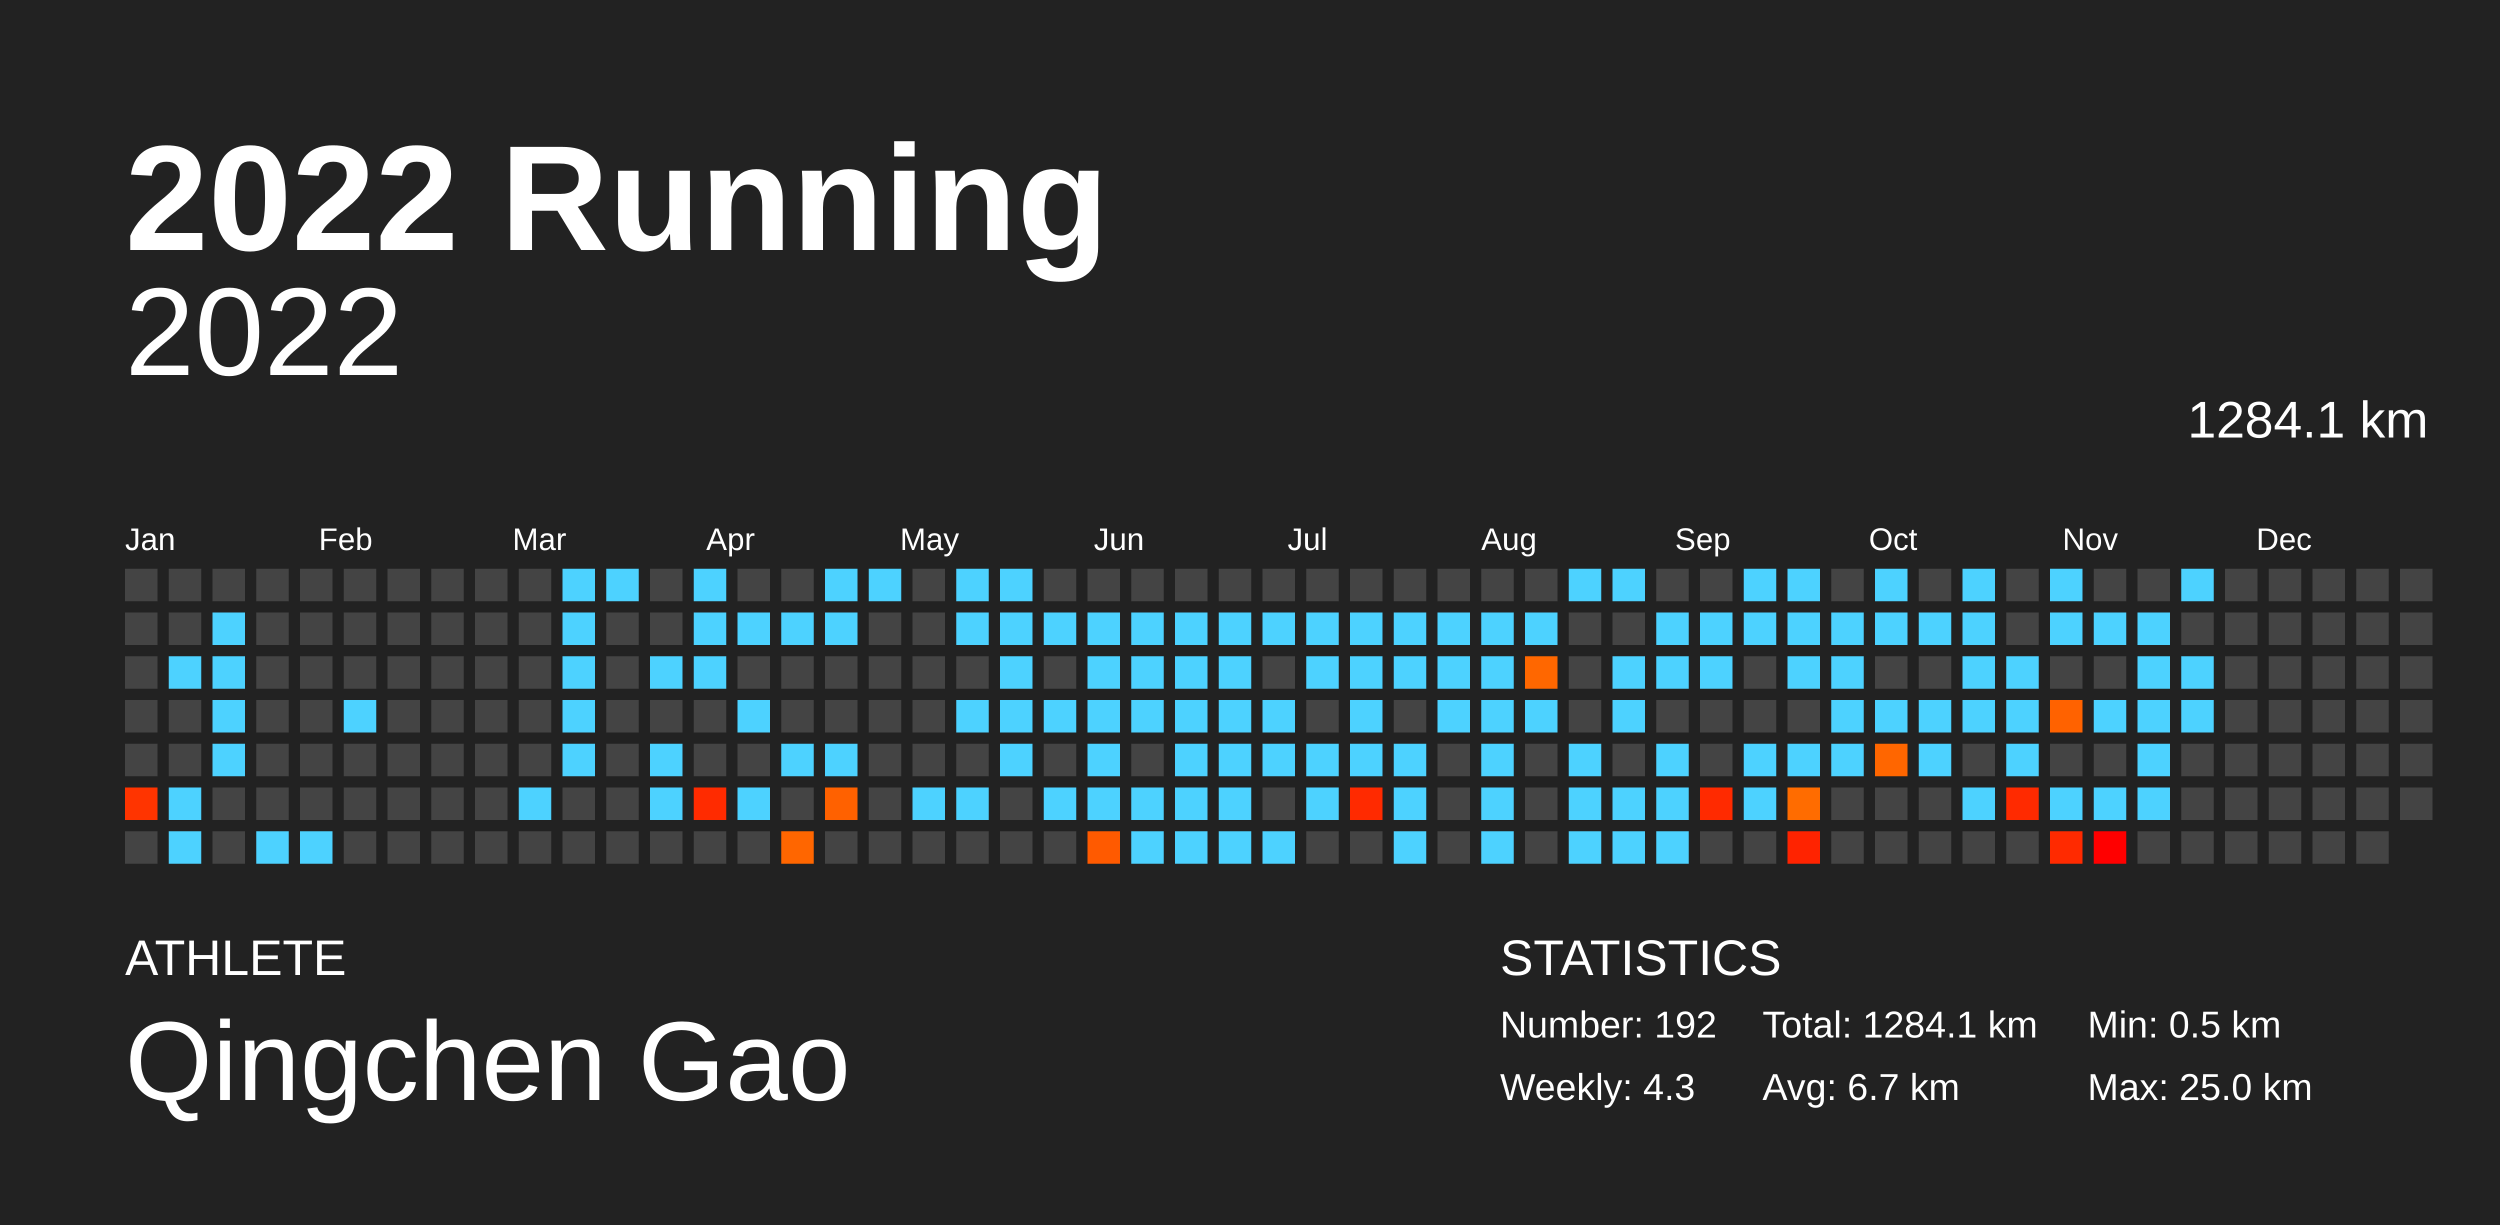
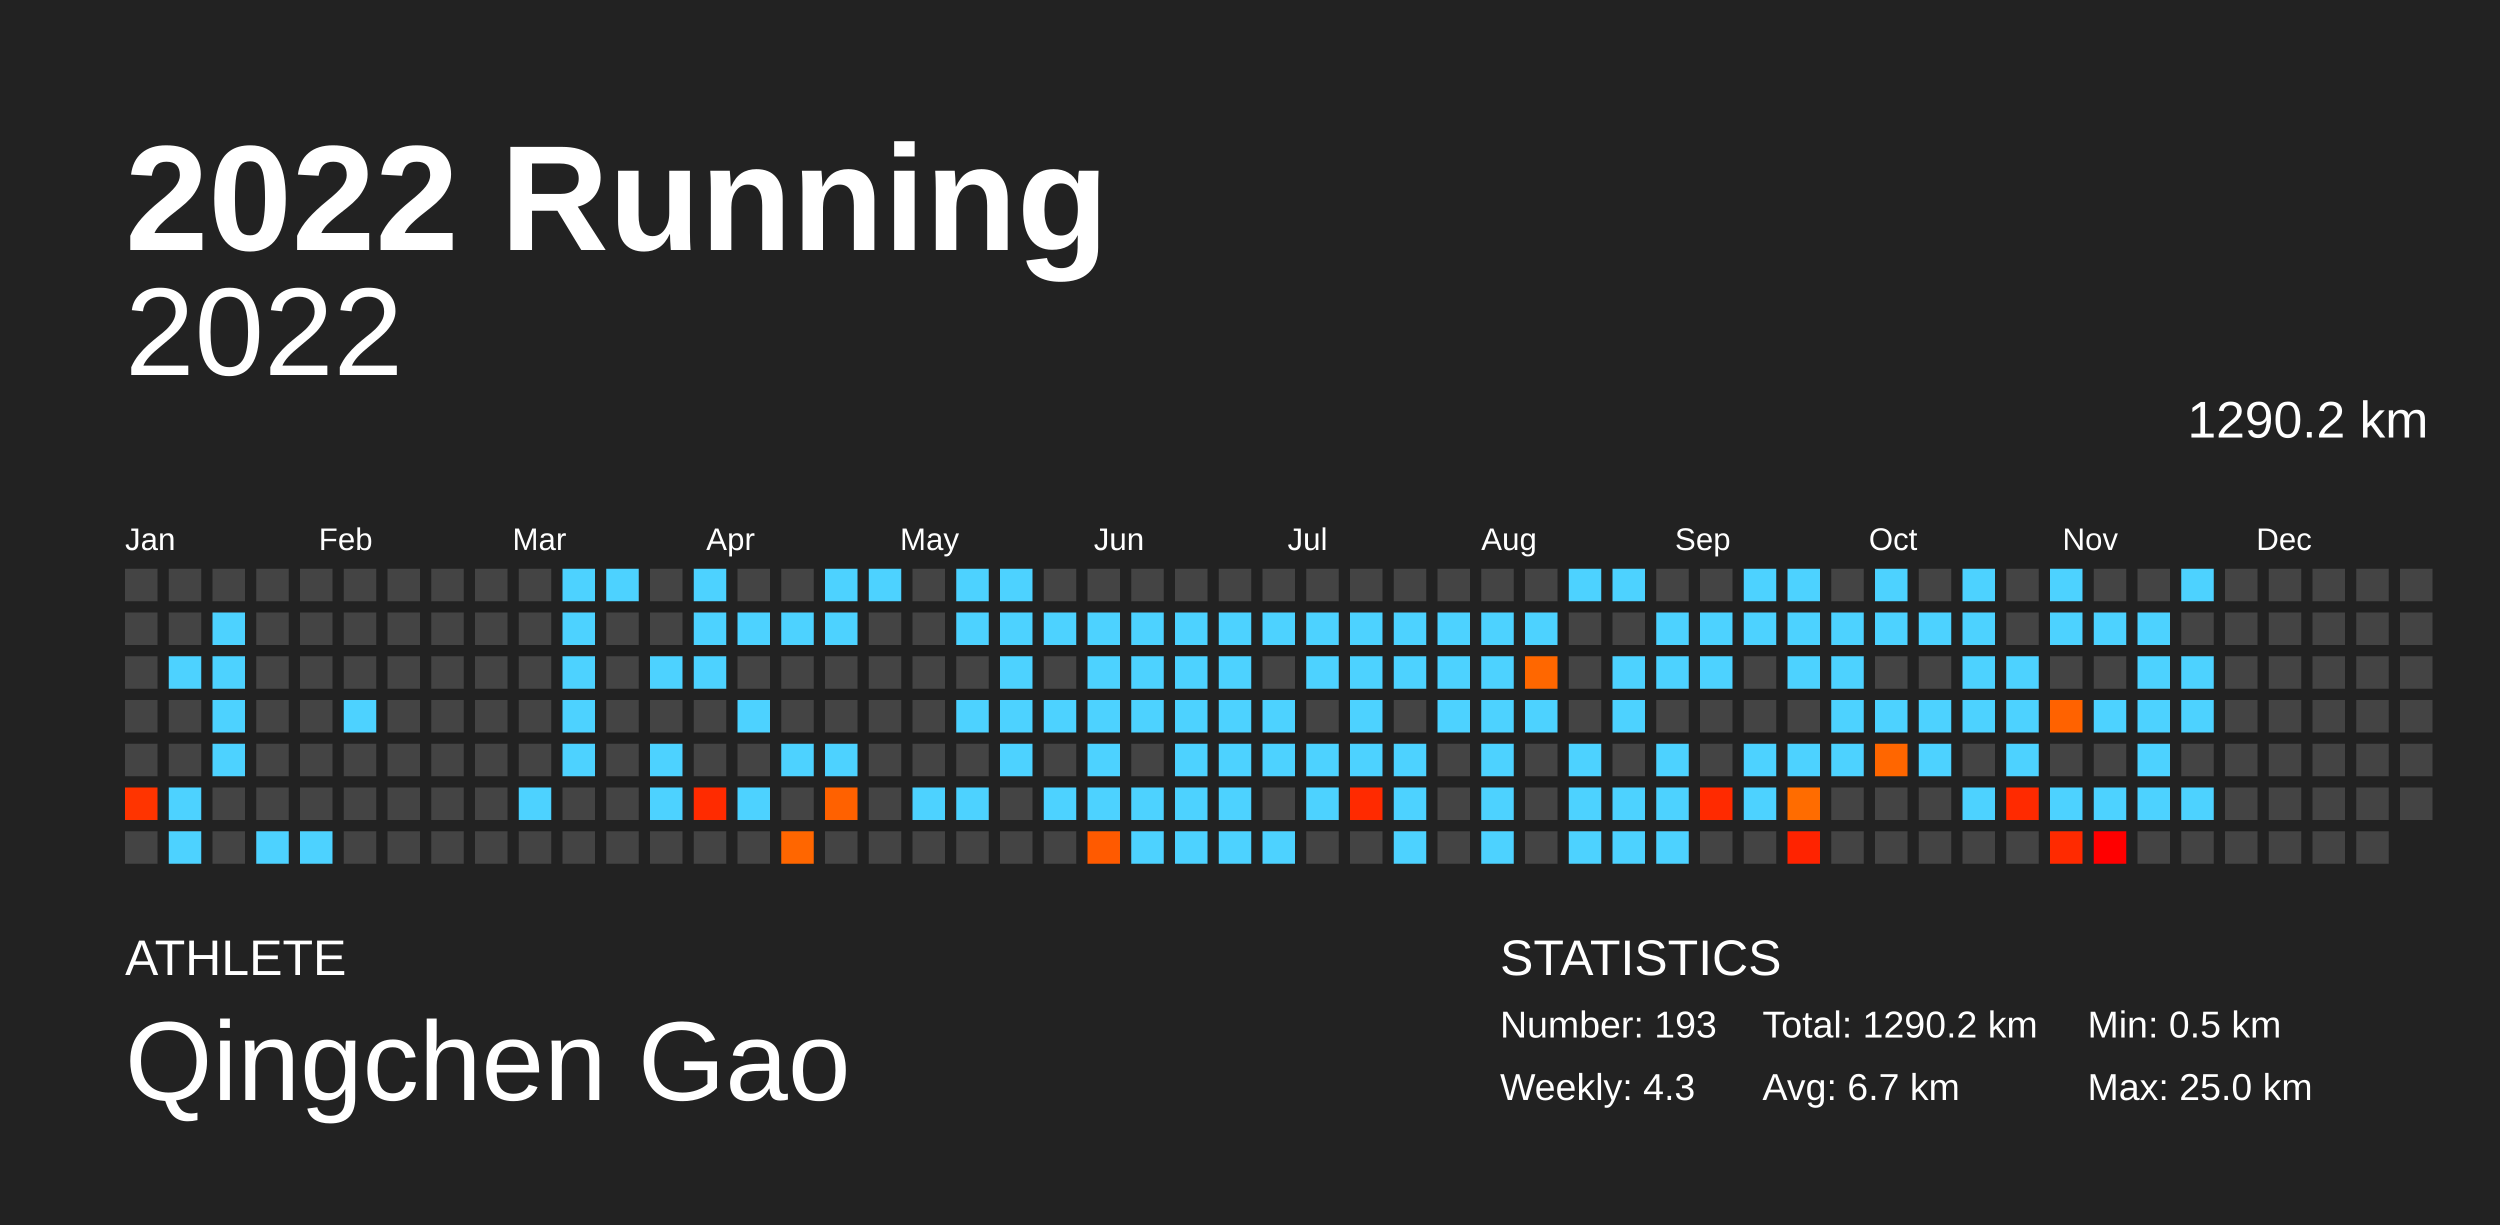
<svg xmlns="http://www.w3.org/2000/svg" baseProfile="full" height="98mm" version="1.1" viewBox="0,0,200,98" width="200mm">
  <defs />
  <rect fill="#222222" height="98" width="200" x="0" y="0" />
  <text fill="#FFFFFF" style="font-size:12px; font-family:Arial; font-weight:bold;" x="10" y="20">2022 Running</text>
  <text fill="#FFFFFF" style="font-size:4px; font-family:Arial" x="10" y="78">ATHLETE</text>
  <text fill="#FFFFFF" style="font-size:9px; font-family:Arial" x="10" y="88">Qingchen Gao</text>
  <text fill="#FFFFFF" style="font-size:4px; font-family:Arial" x="120" y="78">STATISTICS</text>
-   <text fill="#FFFFFF" style="font-size:3px; font-family:Arial" x="120" y="83">Number: 192</text>
+   <text fill="#FFFFFF" style="font-size:3px; font-family:Arial" x="120" y="83">Number: 193</text>
  <text fill="#FFFFFF" style="font-size:3px; font-family:Arial" x="120" y="88">Weekly: 4.3</text>
-   <text fill="#FFFFFF" style="font-size:3px; font-family:Arial" x="141" y="83">Total: 1284.1 km</text>
+   <text fill="#FFFFFF" style="font-size:3px; font-family:Arial" x="141" y="83">Total: 1290.2 km</text>
  <text fill="#FFFFFF" style="font-size:3px; font-family:Arial" x="141" y="88">Avg: 6.7 km</text>
  <text fill="#FFFFFF" style="font-size:3px; font-family:Arial" x="167" y="83">Min: 0.5 km</text>
  <text fill="#FFFFFF" style="font-size:3px; font-family:Arial" x="167" y="88">Max: 25.0 km</text>
  <text alignment-baseline="hanging" fill="#FFFFFF" style="font-size:10.0px; font-family:Arial;" x="10" y="30">2022</text>
-   <text alignment-baseline="hanging" fill="#FFFFFF" style="font-size:4.125px; font-family:Arial;" x="175" y="35">1284.1 km</text>
+   <text alignment-baseline="hanging" fill="#FFFFFF" style="font-size:4.125px; font-family:Arial;" x="175" y="35">1290.2 km</text>
  <text fill="#FFFFFF" style="font-size:2.5px; font-family:Arial" x="10.0" y="44">Jan</text>
  <text fill="#FFFFFF" style="font-size:2.5px; font-family:Arial" x="25.5" y="44">Feb</text>
  <text fill="#FFFFFF" style="font-size:2.5px; font-family:Arial" x="41.0" y="44">Mar</text>
  <text fill="#FFFFFF" style="font-size:2.5px; font-family:Arial" x="56.5" y="44">Apr</text>
  <text fill="#FFFFFF" style="font-size:2.5px; font-family:Arial" x="72.0" y="44">May</text>
  <text fill="#FFFFFF" style="font-size:2.5px; font-family:Arial" x="87.5" y="44">Jun</text>
  <text fill="#FFFFFF" style="font-size:2.5px; font-family:Arial" x="103.0" y="44">Jul</text>
  <text fill="#FFFFFF" style="font-size:2.5px; font-family:Arial" x="118.5" y="44">Aug</text>
  <text fill="#FFFFFF" style="font-size:2.5px; font-family:Arial" x="134.0" y="44">Sep</text>
  <text fill="#FFFFFF" style="font-size:2.5px; font-family:Arial" x="149.5" y="44">Oct</text>
  <text fill="#FFFFFF" style="font-size:2.5px; font-family:Arial" x="165.0" y="44">Nov</text>
  <text fill="#FFFFFF" style="font-size:2.5px; font-family:Arial" x="180.5" y="44">Dec</text>
  <rect fill="#444444" height="2.6" width="2.6" x="10.0" y="45.5" />
  <rect fill="#444444" height="2.6" width="2.6" x="10.0" y="49.0" />
  <rect fill="#444444" height="2.6" width="2.6" x="10.0" y="52.5" />
  <rect fill="#444444" height="2.6" width="2.6" x="10.0" y="56.0" />
  <rect fill="#444444" height="2.6" width="2.6" x="10.0" y="59.5" />
  <rect fill="#ff3400" height="2.6" width="2.6" x="10.0" y="63.0" />
  <rect fill="#444444" height="2.6" width="2.6" x="10.0" y="66.5" />
  <rect fill="#444444" height="2.6" width="2.6" x="13.5" y="45.5" />
  <rect fill="#444444" height="2.6" width="2.6" x="13.5" y="49.0" />
  <rect fill="#4dd2ff" height="2.6" width="2.6" x="13.5" y="52.5" />
  <rect fill="#444444" height="2.6" width="2.6" x="13.5" y="56.0" />
  <rect fill="#444444" height="2.6" width="2.6" x="13.5" y="59.5" />
  <rect fill="#4dd2ff" height="2.6" width="2.6" x="13.5" y="63.0" />
  <rect fill="#4dd2ff" height="2.6" width="2.6" x="13.5" y="66.5" />
  <rect fill="#444444" height="2.6" width="2.6" x="17.0" y="45.5" />
  <rect fill="#4dd2ff" height="2.6" width="2.6" x="17.0" y="49.0" />
  <rect fill="#4dd2ff" height="2.6" width="2.6" x="17.0" y="52.5" />
  <rect fill="#4dd2ff" height="2.6" width="2.6" x="17.0" y="56.0" />
  <rect fill="#4dd2ff" height="2.6" width="2.6" x="17.0" y="59.5" />
  <rect fill="#444444" height="2.6" width="2.6" x="17.0" y="63.0" />
  <rect fill="#444444" height="2.6" width="2.6" x="17.0" y="66.5" />
  <rect fill="#444444" height="2.6" width="2.6" x="20.5" y="45.5" />
  <rect fill="#444444" height="2.6" width="2.6" x="20.5" y="49.0" />
  <rect fill="#444444" height="2.6" width="2.6" x="20.5" y="52.5" />
  <rect fill="#444444" height="2.6" width="2.6" x="20.5" y="56.0" />
  <rect fill="#444444" height="2.6" width="2.6" x="20.5" y="59.5" />
  <rect fill="#444444" height="2.6" width="2.6" x="20.5" y="63.0" />
  <rect fill="#4dd2ff" height="2.6" width="2.6" x="20.5" y="66.5" />
  <rect fill="#444444" height="2.6" width="2.6" x="24.0" y="45.5" />
  <rect fill="#444444" height="2.6" width="2.6" x="24.0" y="49.0" />
  <rect fill="#444444" height="2.6" width="2.6" x="24.0" y="52.5" />
  <rect fill="#444444" height="2.6" width="2.6" x="24.0" y="56.0" />
  <rect fill="#444444" height="2.6" width="2.6" x="24.0" y="59.5" />
  <rect fill="#444444" height="2.6" width="2.6" x="24.0" y="63.0" />
  <rect fill="#4dd2ff" height="2.6" width="2.6" x="24.0" y="66.5" />
  <rect fill="#444444" height="2.6" width="2.6" x="27.5" y="45.5" />
  <rect fill="#444444" height="2.6" width="2.6" x="27.5" y="49.0" />
  <rect fill="#444444" height="2.6" width="2.6" x="27.5" y="52.5" />
  <rect fill="#4dd2ff" height="2.6" width="2.6" x="27.5" y="56.0" />
  <rect fill="#444444" height="2.6" width="2.6" x="27.5" y="59.5" />
  <rect fill="#444444" height="2.6" width="2.6" x="27.5" y="63.0" />
  <rect fill="#444444" height="2.6" width="2.6" x="27.5" y="66.5" />
  <rect fill="#444444" height="2.6" width="2.6" x="31.0" y="45.5" />
  <rect fill="#444444" height="2.6" width="2.6" x="31.0" y="49.0" />
  <rect fill="#444444" height="2.6" width="2.6" x="31.0" y="52.5" />
  <rect fill="#444444" height="2.6" width="2.6" x="31.0" y="56.0" />
  <rect fill="#444444" height="2.6" width="2.6" x="31.0" y="59.5" />
  <rect fill="#444444" height="2.6" width="2.6" x="31.0" y="63.0" />
  <rect fill="#444444" height="2.6" width="2.6" x="31.0" y="66.5" />
  <rect fill="#444444" height="2.6" width="2.6" x="34.5" y="45.5" />
  <rect fill="#444444" height="2.6" width="2.6" x="34.5" y="49.0" />
  <rect fill="#444444" height="2.6" width="2.6" x="34.5" y="52.5" />
  <rect fill="#444444" height="2.6" width="2.6" x="34.5" y="56.0" />
  <rect fill="#444444" height="2.6" width="2.6" x="34.5" y="59.5" />
  <rect fill="#444444" height="2.6" width="2.6" x="34.5" y="63.0" />
  <rect fill="#444444" height="2.6" width="2.6" x="34.5" y="66.5" />
  <rect fill="#444444" height="2.6" width="2.6" x="38.0" y="45.5" />
  <rect fill="#444444" height="2.6" width="2.6" x="38.0" y="49.0" />
  <rect fill="#444444" height="2.6" width="2.6" x="38.0" y="52.5" />
  <rect fill="#444444" height="2.6" width="2.6" x="38.0" y="56.0" />
  <rect fill="#444444" height="2.6" width="2.6" x="38.0" y="59.5" />
  <rect fill="#444444" height="2.6" width="2.6" x="38.0" y="63.0" />
  <rect fill="#444444" height="2.6" width="2.6" x="38.0" y="66.5" />
  <rect fill="#444444" height="2.6" width="2.6" x="41.5" y="45.5" />
  <rect fill="#444444" height="2.6" width="2.6" x="41.5" y="49.0" />
  <rect fill="#444444" height="2.6" width="2.6" x="41.5" y="52.5" />
  <rect fill="#444444" height="2.6" width="2.6" x="41.5" y="56.0" />
  <rect fill="#444444" height="2.6" width="2.6" x="41.5" y="59.5" />
  <rect fill="#4dd2ff" height="2.6" width="2.6" x="41.5" y="63.0" />
  <rect fill="#444444" height="2.6" width="2.6" x="41.5" y="66.5" />
  <rect fill="#4dd2ff" height="2.6" width="2.6" x="45.0" y="45.5" />
  <rect fill="#4dd2ff" height="2.6" width="2.6" x="45.0" y="49.0" />
  <rect fill="#4dd2ff" height="2.6" width="2.6" x="45.0" y="52.5" />
  <rect fill="#4dd2ff" height="2.6" width="2.6" x="45.0" y="56.0" />
  <rect fill="#4dd2ff" height="2.6" width="2.6" x="45.0" y="59.5" />
  <rect fill="#444444" height="2.6" width="2.6" x="45.0" y="63.0" />
  <rect fill="#444444" height="2.6" width="2.6" x="45.0" y="66.5" />
  <rect fill="#4dd2ff" height="2.6" width="2.6" x="48.5" y="45.5" />
  <rect fill="#444444" height="2.6" width="2.6" x="48.5" y="49.0" />
  <rect fill="#444444" height="2.6" width="2.6" x="48.5" y="52.5" />
  <rect fill="#444444" height="2.6" width="2.6" x="48.5" y="56.0" />
  <rect fill="#444444" height="2.6" width="2.6" x="48.5" y="59.5" />
  <rect fill="#444444" height="2.6" width="2.6" x="48.5" y="63.0" />
  <rect fill="#444444" height="2.6" width="2.6" x="48.5" y="66.5" />
  <rect fill="#444444" height="2.6" width="2.6" x="52.0" y="45.5" />
  <rect fill="#444444" height="2.6" width="2.6" x="52.0" y="49.0" />
  <rect fill="#4dd2ff" height="2.6" width="2.6" x="52.0" y="52.5" />
  <rect fill="#444444" height="2.6" width="2.6" x="52.0" y="56.0" />
  <rect fill="#4dd2ff" height="2.6" width="2.6" x="52.0" y="59.5" />
  <rect fill="#4dd2ff" height="2.6" width="2.6" x="52.0" y="63.0" />
  <rect fill="#444444" height="2.6" width="2.6" x="52.0" y="66.5" />
  <rect fill="#4dd2ff" height="2.6" width="2.6" x="55.5" y="45.5" />
  <rect fill="#4dd2ff" height="2.6" width="2.6" x="55.5" y="49.0" />
  <rect fill="#4dd2ff" height="2.6" width="2.6" x="55.5" y="52.5" />
  <rect fill="#444444" height="2.6" width="2.6" x="55.5" y="56.0" />
  <rect fill="#444444" height="2.6" width="2.6" x="55.5" y="59.5" />
  <rect fill="#ff2b00" height="2.6" width="2.6" x="55.5" y="63.0" />
  <rect fill="#444444" height="2.6" width="2.6" x="55.5" y="66.5" />
  <rect fill="#444444" height="2.6" width="2.6" x="59.0" y="45.5" />
  <rect fill="#4dd2ff" height="2.6" width="2.6" x="59.0" y="49.0" />
  <rect fill="#444444" height="2.6" width="2.6" x="59.0" y="52.5" />
  <rect fill="#4dd2ff" height="2.6" width="2.6" x="59.0" y="56.0" />
  <rect fill="#444444" height="2.6" width="2.6" x="59.0" y="59.5" />
  <rect fill="#4dd2ff" height="2.6" width="2.6" x="59.0" y="63.0" />
  <rect fill="#444444" height="2.6" width="2.6" x="59.0" y="66.5" />
  <rect fill="#444444" height="2.6" width="2.6" x="62.5" y="45.5" />
  <rect fill="#4dd2ff" height="2.6" width="2.6" x="62.5" y="49.0" />
  <rect fill="#444444" height="2.6" width="2.6" x="62.5" y="52.5" />
  <rect fill="#444444" height="2.6" width="2.6" x="62.5" y="56.0" />
  <rect fill="#4dd2ff" height="2.6" width="2.6" x="62.5" y="59.5" />
  <rect fill="#444444" height="2.6" width="2.6" x="62.5" y="63.0" />
  <rect fill="#ff6600" height="2.6" width="2.6" x="62.5" y="66.5" />
  <rect fill="#4dd2ff" height="2.6" width="2.6" x="66.0" y="45.5" />
  <rect fill="#4dd2ff" height="2.6" width="2.6" x="66.0" y="49.0" />
  <rect fill="#444444" height="2.6" width="2.6" x="66.0" y="52.5" />
  <rect fill="#444444" height="2.6" width="2.6" x="66.0" y="56.0" />
  <rect fill="#4dd2ff" height="2.6" width="2.6" x="66.0" y="59.5" />
  <rect fill="#ff6100" height="2.6" width="2.6" x="66.0" y="63.0" />
  <rect fill="#444444" height="2.6" width="2.6" x="66.0" y="66.5" />
  <rect fill="#4dd2ff" height="2.6" width="2.6" x="69.5" y="45.5" />
  <rect fill="#444444" height="2.6" width="2.6" x="69.5" y="49.0" />
  <rect fill="#444444" height="2.6" width="2.6" x="69.5" y="52.5" />
  <rect fill="#444444" height="2.6" width="2.6" x="69.5" y="56.0" />
  <rect fill="#444444" height="2.6" width="2.6" x="69.5" y="59.5" />
  <rect fill="#444444" height="2.6" width="2.6" x="69.5" y="63.0" />
  <rect fill="#444444" height="2.6" width="2.6" x="69.5" y="66.5" />
  <rect fill="#444444" height="2.6" width="2.6" x="73.0" y="45.5" />
  <rect fill="#444444" height="2.6" width="2.6" x="73.0" y="49.0" />
  <rect fill="#444444" height="2.6" width="2.6" x="73.0" y="52.5" />
  <rect fill="#444444" height="2.6" width="2.6" x="73.0" y="56.0" />
  <rect fill="#444444" height="2.6" width="2.6" x="73.0" y="59.5" />
  <rect fill="#4dd2ff" height="2.6" width="2.6" x="73.0" y="63.0" />
  <rect fill="#444444" height="2.6" width="2.6" x="73.0" y="66.5" />
  <rect fill="#4dd2ff" height="2.6" width="2.6" x="76.5" y="45.5" />
  <rect fill="#4dd2ff" height="2.6" width="2.6" x="76.5" y="49.0" />
  <rect fill="#444444" height="2.6" width="2.6" x="76.5" y="52.5" />
  <rect fill="#4dd2ff" height="2.6" width="2.6" x="76.5" y="56.0" />
  <rect fill="#444444" height="2.6" width="2.6" x="76.5" y="59.5" />
  <rect fill="#4dd2ff" height="2.6" width="2.6" x="76.5" y="63.0" />
  <rect fill="#444444" height="2.6" width="2.6" x="76.5" y="66.5" />
  <rect fill="#4dd2ff" height="2.6" width="2.6" x="80.0" y="45.5" />
  <rect fill="#4dd2ff" height="2.6" width="2.6" x="80.0" y="49.0" />
  <rect fill="#4dd2ff" height="2.6" width="2.6" x="80.0" y="52.5" />
  <rect fill="#4dd2ff" height="2.6" width="2.6" x="80.0" y="56.0" />
  <rect fill="#4dd2ff" height="2.6" width="2.6" x="80.0" y="59.5" />
  <rect fill="#444444" height="2.6" width="2.6" x="80.0" y="63.0" />
  <rect fill="#444444" height="2.6" width="2.6" x="80.0" y="66.5" />
  <rect fill="#444444" height="2.6" width="2.6" x="83.5" y="45.5" />
  <rect fill="#4dd2ff" height="2.6" width="2.6" x="83.5" y="49.0" />
  <rect fill="#444444" height="2.6" width="2.6" x="83.5" y="52.5" />
  <rect fill="#4dd2ff" height="2.6" width="2.6" x="83.5" y="56.0" />
  <rect fill="#444444" height="2.6" width="2.6" x="83.5" y="59.5" />
  <rect fill="#4dd2ff" height="2.6" width="2.6" x="83.5" y="63.0" />
  <rect fill="#444444" height="2.6" width="2.6" x="83.5" y="66.5" />
  <rect fill="#444444" height="2.6" width="2.6" x="87.0" y="45.5" />
  <rect fill="#4dd2ff" height="2.6" width="2.6" x="87.0" y="49.0" />
  <rect fill="#4dd2ff" height="2.6" width="2.6" x="87.0" y="52.5" />
  <rect fill="#4dd2ff" height="2.6" width="2.6" x="87.0" y="56.0" />
  <rect fill="#4dd2ff" height="2.6" width="2.6" x="87.0" y="59.5" />
  <rect fill="#4dd2ff" height="2.6" width="2.6" x="87.0" y="63.0" />
  <rect fill="#ff5a00" height="2.6" width="2.6" x="87.0" y="66.5" />
  <rect fill="#444444" height="2.6" width="2.6" x="90.5" y="45.5" />
  <rect fill="#4dd2ff" height="2.6" width="2.6" x="90.5" y="49.0" />
  <rect fill="#4dd2ff" height="2.6" width="2.6" x="90.5" y="52.5" />
  <rect fill="#4dd2ff" height="2.6" width="2.6" x="90.5" y="56.0" />
  <rect fill="#444444" height="2.6" width="2.6" x="90.5" y="59.5" />
  <rect fill="#4dd2ff" height="2.6" width="2.6" x="90.5" y="63.0" />
  <rect fill="#4dd2ff" height="2.6" width="2.6" x="90.5" y="66.5" />
  <rect fill="#444444" height="2.6" width="2.6" x="94.0" y="45.5" />
  <rect fill="#4dd2ff" height="2.6" width="2.6" x="94.0" y="49.0" />
  <rect fill="#4dd2ff" height="2.6" width="2.6" x="94.0" y="52.5" />
  <rect fill="#4dd2ff" height="2.6" width="2.6" x="94.0" y="56.0" />
  <rect fill="#4dd2ff" height="2.6" width="2.6" x="94.0" y="59.5" />
  <rect fill="#4dd2ff" height="2.6" width="2.6" x="94.0" y="63.0" />
  <rect fill="#4dd2ff" height="2.6" width="2.6" x="94.0" y="66.5" />
  <rect fill="#444444" height="2.6" width="2.6" x="97.5" y="45.5" />
  <rect fill="#4dd2ff" height="2.6" width="2.6" x="97.5" y="49.0" />
  <rect fill="#4dd2ff" height="2.6" width="2.6" x="97.5" y="52.5" />
  <rect fill="#4dd2ff" height="2.6" width="2.6" x="97.5" y="56.0" />
  <rect fill="#4dd2ff" height="2.6" width="2.6" x="97.5" y="59.5" />
  <rect fill="#4dd2ff" height="2.6" width="2.6" x="97.5" y="63.0" />
  <rect fill="#4dd2ff" height="2.6" width="2.6" x="97.5" y="66.5" />
  <rect fill="#444444" height="2.6" width="2.6" x="101.0" y="45.5" />
  <rect fill="#4dd2ff" height="2.6" width="2.6" x="101.0" y="49.0" />
  <rect fill="#444444" height="2.6" width="2.6" x="101.0" y="52.5" />
  <rect fill="#4dd2ff" height="2.6" width="2.6" x="101.0" y="56.0" />
  <rect fill="#4dd2ff" height="2.6" width="2.6" x="101.0" y="59.5" />
  <rect fill="#444444" height="2.6" width="2.6" x="101.0" y="63.0" />
  <rect fill="#4dd2ff" height="2.6" width="2.6" x="101.0" y="66.5" />
  <rect fill="#444444" height="2.6" width="2.6" x="104.5" y="45.5" />
  <rect fill="#4dd2ff" height="2.6" width="2.6" x="104.5" y="49.0" />
  <rect fill="#4dd2ff" height="2.6" width="2.6" x="104.5" y="52.5" />
  <rect fill="#444444" height="2.6" width="2.6" x="104.5" y="56.0" />
  <rect fill="#4dd2ff" height="2.6" width="2.6" x="104.5" y="59.5" />
  <rect fill="#4dd2ff" height="2.6" width="2.6" x="104.5" y="63.0" />
  <rect fill="#444444" height="2.6" width="2.6" x="104.5" y="66.5" />
  <rect fill="#444444" height="2.6" width="2.6" x="108.0" y="45.5" />
  <rect fill="#4dd2ff" height="2.6" width="2.6" x="108.0" y="49.0" />
  <rect fill="#4dd2ff" height="2.6" width="2.6" x="108.0" y="52.5" />
  <rect fill="#4dd2ff" height="2.6" width="2.6" x="108.0" y="56.0" />
  <rect fill="#4dd2ff" height="2.6" width="2.6" x="108.0" y="59.5" />
  <rect fill="#ff2a00" height="2.6" width="2.6" x="108.0" y="63.0" />
  <rect fill="#444444" height="2.6" width="2.6" x="108.0" y="66.5" />
  <rect fill="#444444" height="2.6" width="2.6" x="111.5" y="45.5" />
  <rect fill="#4dd2ff" height="2.6" width="2.6" x="111.5" y="49.0" />
  <rect fill="#4dd2ff" height="2.6" width="2.6" x="111.5" y="52.5" />
  <rect fill="#444444" height="2.6" width="2.6" x="111.5" y="56.0" />
  <rect fill="#4dd2ff" height="2.6" width="2.6" x="111.5" y="59.5" />
  <rect fill="#4dd2ff" height="2.6" width="2.6" x="111.5" y="63.0" />
  <rect fill="#4dd2ff" height="2.6" width="2.6" x="111.5" y="66.5" />
  <rect fill="#444444" height="2.6" width="2.6" x="115.0" y="45.5" />
  <rect fill="#4dd2ff" height="2.6" width="2.6" x="115.0" y="49.0" />
  <rect fill="#4dd2ff" height="2.6" width="2.6" x="115.0" y="52.5" />
  <rect fill="#4dd2ff" height="2.6" width="2.6" x="115.0" y="56.0" />
  <rect fill="#444444" height="2.6" width="2.6" x="115.0" y="59.5" />
  <rect fill="#444444" height="2.6" width="2.6" x="115.0" y="63.0" />
  <rect fill="#444444" height="2.6" width="2.6" x="115.0" y="66.5" />
  <rect fill="#444444" height="2.6" width="2.6" x="118.5" y="45.5" />
  <rect fill="#4dd2ff" height="2.6" width="2.6" x="118.5" y="49.0" />
  <rect fill="#4dd2ff" height="2.6" width="2.6" x="118.5" y="52.5" />
  <rect fill="#4dd2ff" height="2.6" width="2.6" x="118.5" y="56.0" />
  <rect fill="#4dd2ff" height="2.6" width="2.6" x="118.5" y="59.5" />
  <rect fill="#4dd2ff" height="2.6" width="2.6" x="118.5" y="63.0" />
  <rect fill="#4dd2ff" height="2.6" width="2.6" x="118.5" y="66.5" />
  <rect fill="#444444" height="2.6" width="2.6" x="122.0" y="45.5" />
  <rect fill="#4dd2ff" height="2.6" width="2.6" x="122.0" y="49.0" />
  <rect fill="#ff6700" height="2.6" width="2.6" x="122.0" y="52.5" />
  <rect fill="#4dd2ff" height="2.6" width="2.6" x="122.0" y="56.0" />
  <rect fill="#444444" height="2.6" width="2.6" x="122.0" y="59.5" />
  <rect fill="#444444" height="2.6" width="2.6" x="122.0" y="63.0" />
  <rect fill="#444444" height="2.6" width="2.6" x="122.0" y="66.5" />
  <rect fill="#4dd2ff" height="2.6" width="2.6" x="125.5" y="45.5" />
  <rect fill="#444444" height="2.6" width="2.6" x="125.5" y="49.0" />
  <rect fill="#444444" height="2.6" width="2.6" x="125.5" y="52.5" />
  <rect fill="#444444" height="2.6" width="2.6" x="125.5" y="56.0" />
  <rect fill="#4dd2ff" height="2.6" width="2.6" x="125.5" y="59.5" />
  <rect fill="#4dd2ff" height="2.6" width="2.6" x="125.5" y="63.0" />
  <rect fill="#4dd2ff" height="2.6" width="2.6" x="125.5" y="66.5" />
  <rect fill="#4dd2ff" height="2.6" width="2.6" x="129.0" y="45.5" />
  <rect fill="#444444" height="2.6" width="2.6" x="129.0" y="49.0" />
  <rect fill="#4dd2ff" height="2.6" width="2.6" x="129.0" y="52.5" />
  <rect fill="#4dd2ff" height="2.6" width="2.6" x="129.0" y="56.0" />
  <rect fill="#444444" height="2.6" width="2.6" x="129.0" y="59.5" />
  <rect fill="#4dd2ff" height="2.6" width="2.6" x="129.0" y="63.0" />
  <rect fill="#4dd2ff" height="2.6" width="2.6" x="129.0" y="66.5" />
  <rect fill="#444444" height="2.6" width="2.6" x="132.5" y="45.5" />
  <rect fill="#4dd2ff" height="2.6" width="2.6" x="132.5" y="49.0" />
  <rect fill="#4dd2ff" height="2.6" width="2.6" x="132.5" y="52.5" />
  <rect fill="#444444" height="2.6" width="2.6" x="132.5" y="56.0" />
  <rect fill="#4dd2ff" height="2.6" width="2.6" x="132.5" y="59.5" />
  <rect fill="#4dd2ff" height="2.6" width="2.6" x="132.5" y="63.0" />
  <rect fill="#4dd2ff" height="2.6" width="2.6" x="132.5" y="66.5" />
  <rect fill="#444444" height="2.6" width="2.6" x="136.0" y="45.5" />
  <rect fill="#4dd2ff" height="2.6" width="2.6" x="136.0" y="49.0" />
  <rect fill="#4dd2ff" height="2.6" width="2.6" x="136.0" y="52.5" />
  <rect fill="#444444" height="2.6" width="2.6" x="136.0" y="56.0" />
  <rect fill="#444444" height="2.6" width="2.6" x="136.0" y="59.5" />
  <rect fill="#ff2a00" height="2.6" width="2.6" x="136.0" y="63.0" />
  <rect fill="#444444" height="2.6" width="2.6" x="136.0" y="66.5" />
  <rect fill="#4dd2ff" height="2.6" width="2.6" x="139.5" y="45.5" />
  <rect fill="#4dd2ff" height="2.6" width="2.6" x="139.5" y="49.0" />
  <rect fill="#444444" height="2.6" width="2.6" x="139.5" y="52.5" />
  <rect fill="#444444" height="2.6" width="2.6" x="139.5" y="56.0" />
  <rect fill="#4dd2ff" height="2.6" width="2.6" x="139.5" y="59.5" />
  <rect fill="#4dd2ff" height="2.6" width="2.6" x="139.5" y="63.0" />
  <rect fill="#444444" height="2.6" width="2.6" x="139.5" y="66.5" />
  <rect fill="#4dd2ff" height="2.6" width="2.6" x="143.0" y="45.5" />
  <rect fill="#4dd2ff" height="2.6" width="2.6" x="143.0" y="49.0" />
  <rect fill="#4dd2ff" height="2.6" width="2.6" x="143.0" y="52.5" />
  <rect fill="#444444" height="2.6" width="2.6" x="143.0" y="56.0" />
  <rect fill="#4dd2ff" height="2.6" width="2.6" x="143.0" y="59.5" />
  <rect fill="#ff6c00" height="2.6" width="2.6" x="143.0" y="63.0" />
  <rect fill="#ff2300" height="2.6" width="2.6" x="143.0" y="66.5" />
  <rect fill="#444444" height="2.6" width="2.6" x="146.5" y="45.5" />
  <rect fill="#4dd2ff" height="2.6" width="2.6" x="146.5" y="49.0" />
  <rect fill="#4dd2ff" height="2.6" width="2.6" x="146.5" y="52.5" />
  <rect fill="#4dd2ff" height="2.6" width="2.6" x="146.5" y="56.0" />
  <rect fill="#4dd2ff" height="2.6" width="2.6" x="146.5" y="59.5" />
  <rect fill="#444444" height="2.6" width="2.6" x="146.5" y="63.0" />
  <rect fill="#444444" height="2.6" width="2.6" x="146.5" y="66.5" />
  <rect fill="#4dd2ff" height="2.6" width="2.6" x="150.0" y="45.5" />
  <rect fill="#4dd2ff" height="2.6" width="2.6" x="150.0" y="49.0" />
  <rect fill="#444444" height="2.6" width="2.6" x="150.0" y="52.5" />
  <rect fill="#4dd2ff" height="2.6" width="2.6" x="150.0" y="56.0" />
  <rect fill="#ff6600" height="2.6" width="2.6" x="150.0" y="59.5" />
  <rect fill="#444444" height="2.6" width="2.6" x="150.0" y="63.0" />
  <rect fill="#444444" height="2.6" width="2.6" x="150.0" y="66.5" />
  <rect fill="#444444" height="2.6" width="2.6" x="153.5" y="45.5" />
  <rect fill="#4dd2ff" height="2.6" width="2.6" x="153.5" y="49.0" />
  <rect fill="#444444" height="2.6" width="2.6" x="153.5" y="52.5" />
  <rect fill="#4dd2ff" height="2.6" width="2.6" x="153.5" y="56.0" />
  <rect fill="#4dd2ff" height="2.6" width="2.6" x="153.5" y="59.5" />
  <rect fill="#444444" height="2.6" width="2.6" x="153.5" y="63.0" />
  <rect fill="#444444" height="2.6" width="2.6" x="153.5" y="66.5" />
  <rect fill="#4dd2ff" height="2.6" width="2.6" x="157.0" y="45.5" />
  <rect fill="#4dd2ff" height="2.6" width="2.6" x="157.0" y="49.0" />
  <rect fill="#4dd2ff" height="2.6" width="2.6" x="157.0" y="52.5" />
  <rect fill="#4dd2ff" height="2.6" width="2.6" x="157.0" y="56.0" />
  <rect fill="#444444" height="2.6" width="2.6" x="157.0" y="59.5" />
  <rect fill="#4dd2ff" height="2.6" width="2.6" x="157.0" y="63.0" />
  <rect fill="#444444" height="2.6" width="2.6" x="157.0" y="66.5" />
  <rect fill="#444444" height="2.6" width="2.6" x="160.5" y="45.5" />
  <rect fill="#444444" height="2.6" width="2.6" x="160.5" y="49.0" />
  <rect fill="#4dd2ff" height="2.6" width="2.6" x="160.5" y="52.5" />
  <rect fill="#4dd2ff" height="2.6" width="2.6" x="160.5" y="56.0" />
  <rect fill="#4dd2ff" height="2.6" width="2.6" x="160.5" y="59.5" />
  <rect fill="#ff2a00" height="2.6" width="2.6" x="160.5" y="63.0" />
  <rect fill="#444444" height="2.6" width="2.6" x="160.5" y="66.5" />
  <rect fill="#4dd2ff" height="2.6" width="2.6" x="164.0" y="45.5" />
  <rect fill="#4dd2ff" height="2.6" width="2.6" x="164.0" y="49.0" />
  <rect fill="#444444" height="2.6" width="2.6" x="164.0" y="52.5" />
  <rect fill="#ff6200" height="2.6" width="2.6" x="164.0" y="56.0" />
  <rect fill="#444444" height="2.6" width="2.6" x="164.0" y="59.5" />
  <rect fill="#4dd2ff" height="2.6" width="2.6" x="164.0" y="63.0" />
  <rect fill="#ff2a00" height="2.6" width="2.6" x="164.0" y="66.5" />
  <rect fill="#444444" height="2.6" width="2.6" x="167.5" y="45.5" />
  <rect fill="#4dd2ff" height="2.6" width="2.6" x="167.5" y="49.0" />
  <rect fill="#444444" height="2.6" width="2.6" x="167.5" y="52.5" />
  <rect fill="#4dd2ff" height="2.6" width="2.6" x="167.5" y="56.0" />
  <rect fill="#444444" height="2.6" width="2.6" x="167.5" y="59.5" />
  <rect fill="#4dd2ff" height="2.6" width="2.6" x="167.5" y="63.0" />
  <rect fill="#ff0000" height="2.6" width="2.6" x="167.5" y="66.5" />
  <rect fill="#444444" height="2.6" width="2.6" x="171.0" y="45.5" />
  <rect fill="#4dd2ff" height="2.6" width="2.6" x="171.0" y="49.0" />
  <rect fill="#4dd2ff" height="2.6" width="2.6" x="171.0" y="52.5" />
  <rect fill="#4dd2ff" height="2.6" width="2.6" x="171.0" y="56.0" />
  <rect fill="#4dd2ff" height="2.6" width="2.6" x="171.0" y="59.5" />
  <rect fill="#4dd2ff" height="2.6" width="2.6" x="171.0" y="63.0" />
  <rect fill="#444444" height="2.6" width="2.6" x="171.0" y="66.5" />
  <rect fill="#4dd2ff" height="2.6" width="2.6" x="174.5" y="45.5" />
  <rect fill="#444444" height="2.6" width="2.6" x="174.5" y="49.0" />
  <rect fill="#4dd2ff" height="2.6" width="2.6" x="174.5" y="52.5" />
  <rect fill="#4dd2ff" height="2.6" width="2.6" x="174.5" y="56.0" />
  <rect fill="#444444" height="2.6" width="2.6" x="174.5" y="59.5" />
-   <rect fill="#444444" height="2.6" width="2.6" x="174.5" y="63.0" />
+   <rect fill="#4dd2ff" height="2.6" width="2.6" x="174.5" y="63.0" />
  <rect fill="#444444" height="2.6" width="2.6" x="174.5" y="66.5" />
  <rect fill="#444444" height="2.6" width="2.6" x="178.0" y="45.5" />
  <rect fill="#444444" height="2.6" width="2.6" x="178.0" y="49.0" />
  <rect fill="#444444" height="2.6" width="2.6" x="178.0" y="52.5" />
  <rect fill="#444444" height="2.6" width="2.6" x="178.0" y="56.0" />
  <rect fill="#444444" height="2.6" width="2.6" x="178.0" y="59.5" />
  <rect fill="#444444" height="2.6" width="2.6" x="178.0" y="63.0" />
  <rect fill="#444444" height="2.6" width="2.6" x="178.0" y="66.5" />
  <rect fill="#444444" height="2.6" width="2.6" x="181.5" y="45.5" />
  <rect fill="#444444" height="2.6" width="2.6" x="181.5" y="49.0" />
  <rect fill="#444444" height="2.6" width="2.6" x="181.5" y="52.5" />
  <rect fill="#444444" height="2.6" width="2.6" x="181.5" y="56.0" />
  <rect fill="#444444" height="2.6" width="2.6" x="181.5" y="59.5" />
  <rect fill="#444444" height="2.6" width="2.6" x="181.5" y="63.0" />
  <rect fill="#444444" height="2.6" width="2.6" x="181.5" y="66.5" />
  <rect fill="#444444" height="2.6" width="2.6" x="185.0" y="45.5" />
  <rect fill="#444444" height="2.6" width="2.6" x="185.0" y="49.0" />
  <rect fill="#444444" height="2.6" width="2.6" x="185.0" y="52.5" />
  <rect fill="#444444" height="2.6" width="2.6" x="185.0" y="56.0" />
  <rect fill="#444444" height="2.6" width="2.6" x="185.0" y="59.5" />
  <rect fill="#444444" height="2.6" width="2.6" x="185.0" y="63.0" />
  <rect fill="#444444" height="2.6" width="2.6" x="185.0" y="66.5" />
  <rect fill="#444444" height="2.6" width="2.6" x="188.5" y="45.5" />
  <rect fill="#444444" height="2.6" width="2.6" x="188.5" y="49.0" />
  <rect fill="#444444" height="2.6" width="2.6" x="188.5" y="52.5" />
  <rect fill="#444444" height="2.6" width="2.6" x="188.5" y="56.0" />
  <rect fill="#444444" height="2.6" width="2.6" x="188.5" y="59.5" />
  <rect fill="#444444" height="2.6" width="2.6" x="188.5" y="63.0" />
  <rect fill="#444444" height="2.6" width="2.6" x="188.5" y="66.5" />
  <rect fill="#444444" height="2.6" width="2.6" x="192.0" y="45.5" />
  <rect fill="#444444" height="2.6" width="2.6" x="192.0" y="49.0" />
  <rect fill="#444444" height="2.6" width="2.6" x="192.0" y="52.5" />
  <rect fill="#444444" height="2.6" width="2.6" x="192.0" y="56.0" />
  <rect fill="#444444" height="2.6" width="2.6" x="192.0" y="59.5" />
  <rect fill="#444444" height="2.6" width="2.6" x="192.0" y="63.0" />
</svg>
